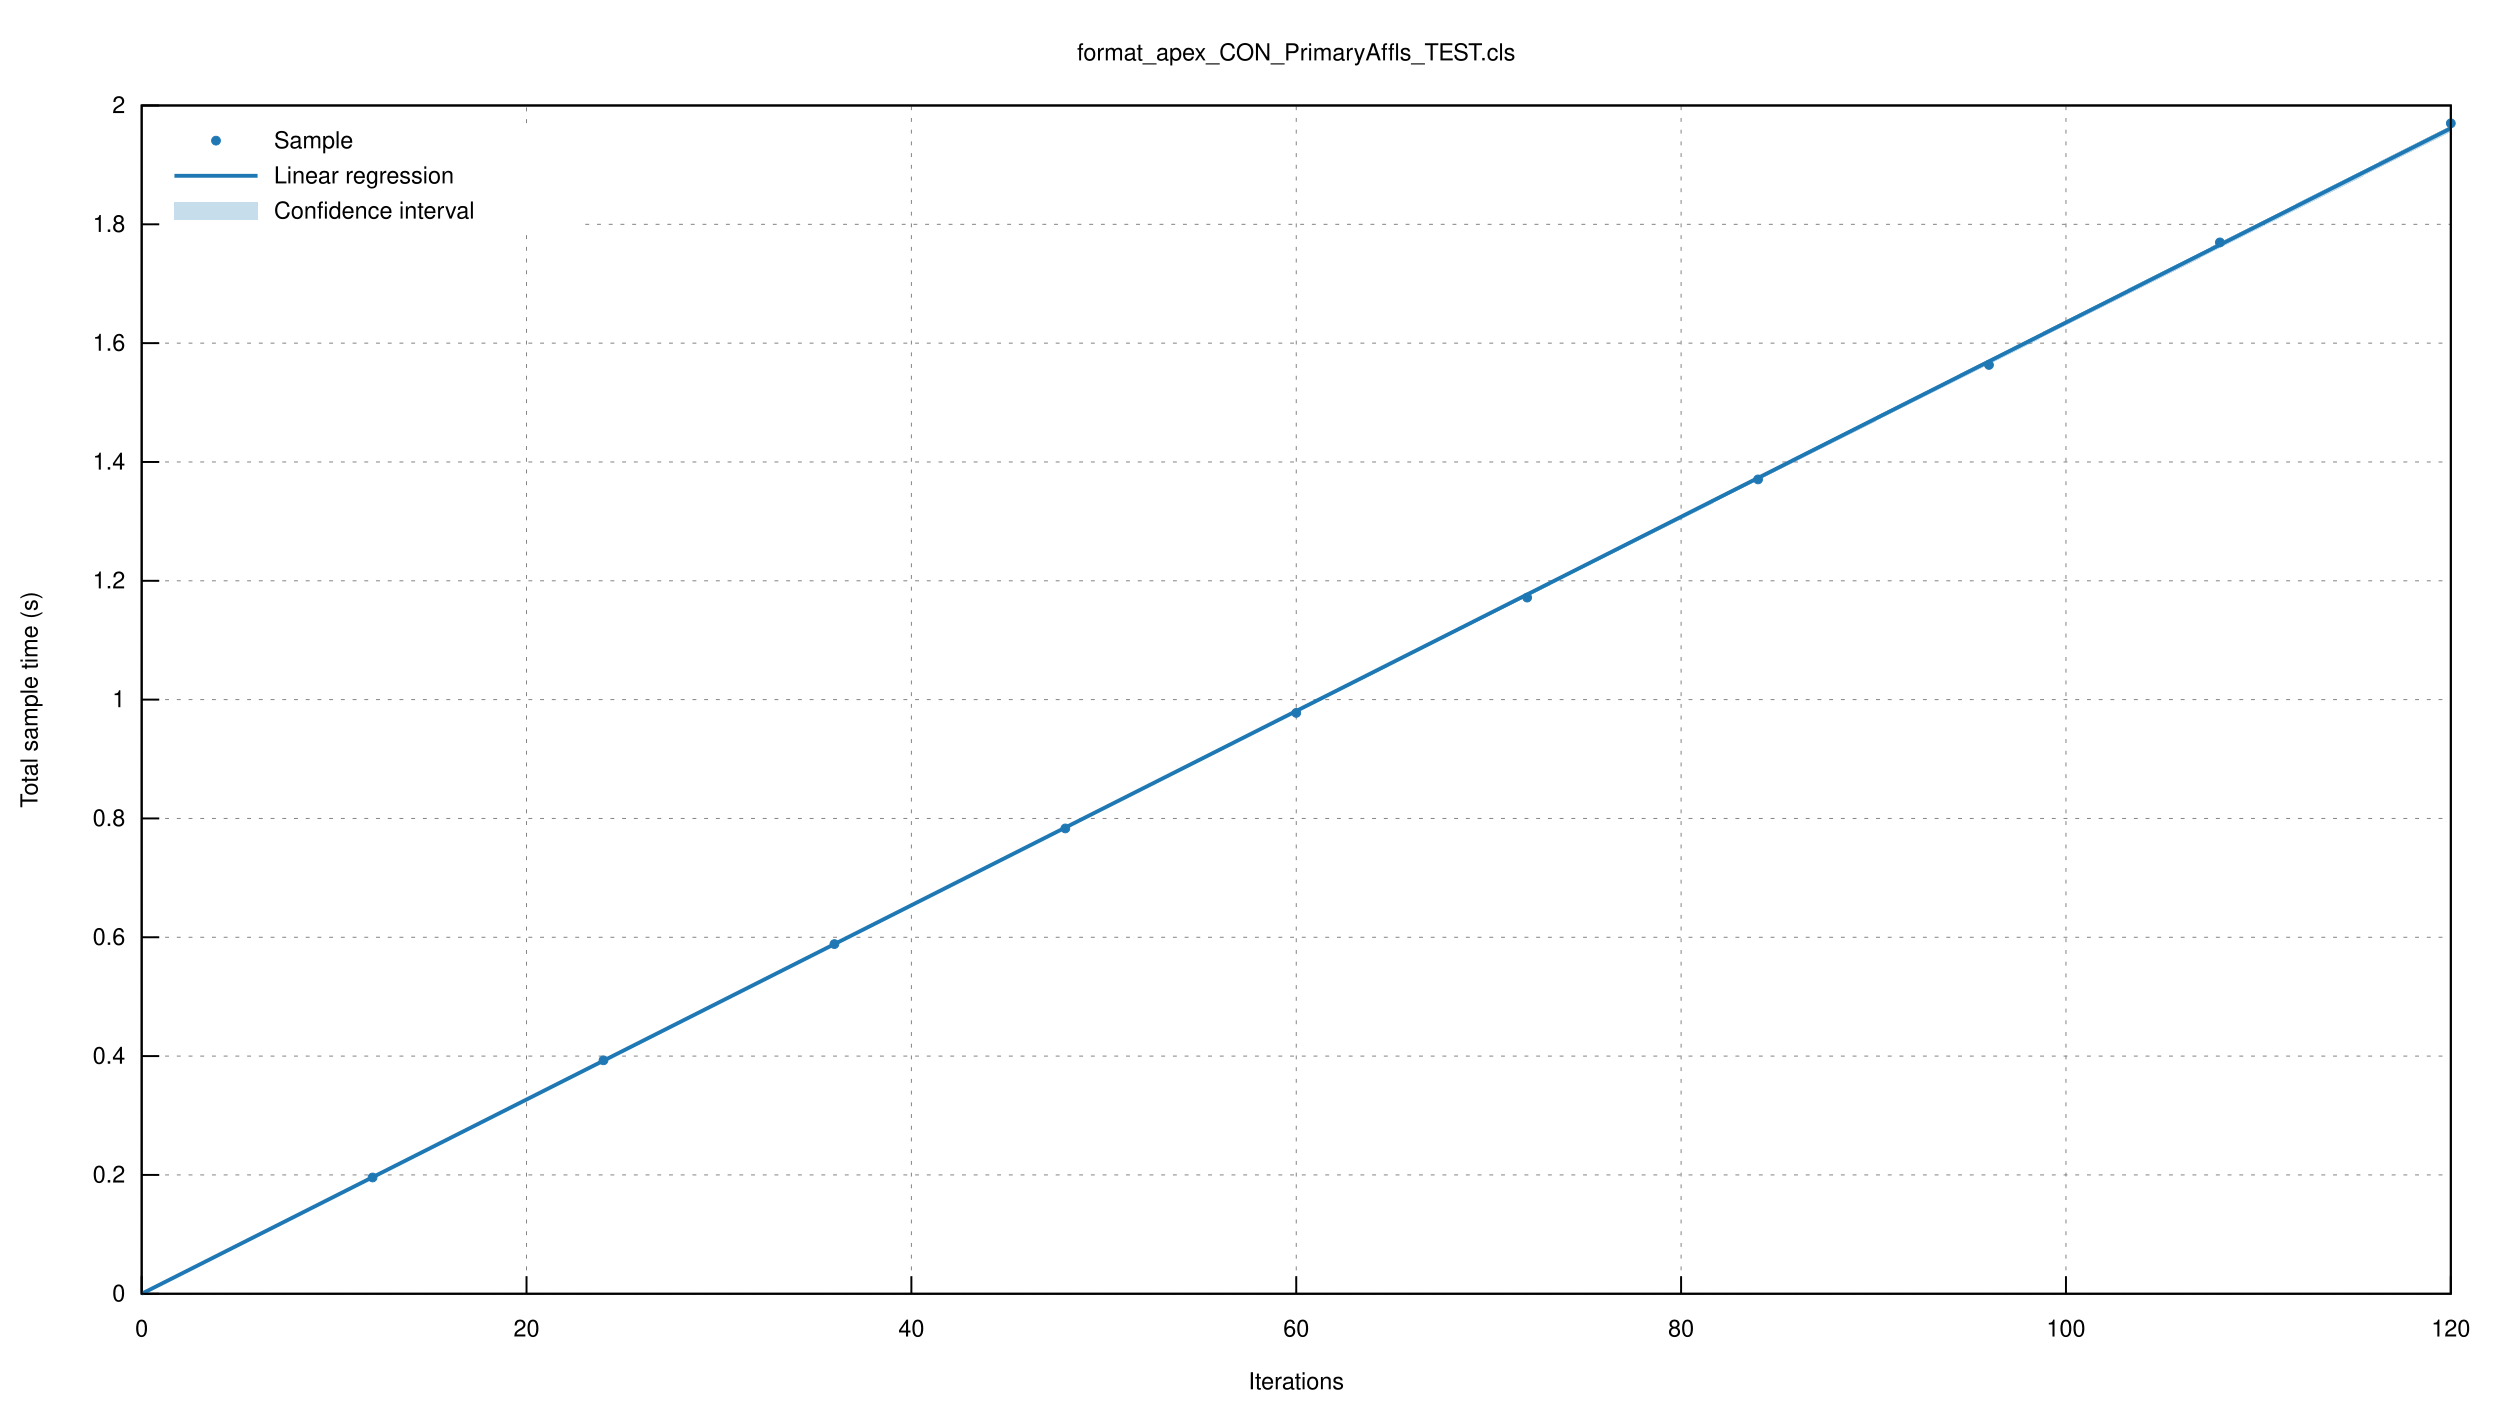
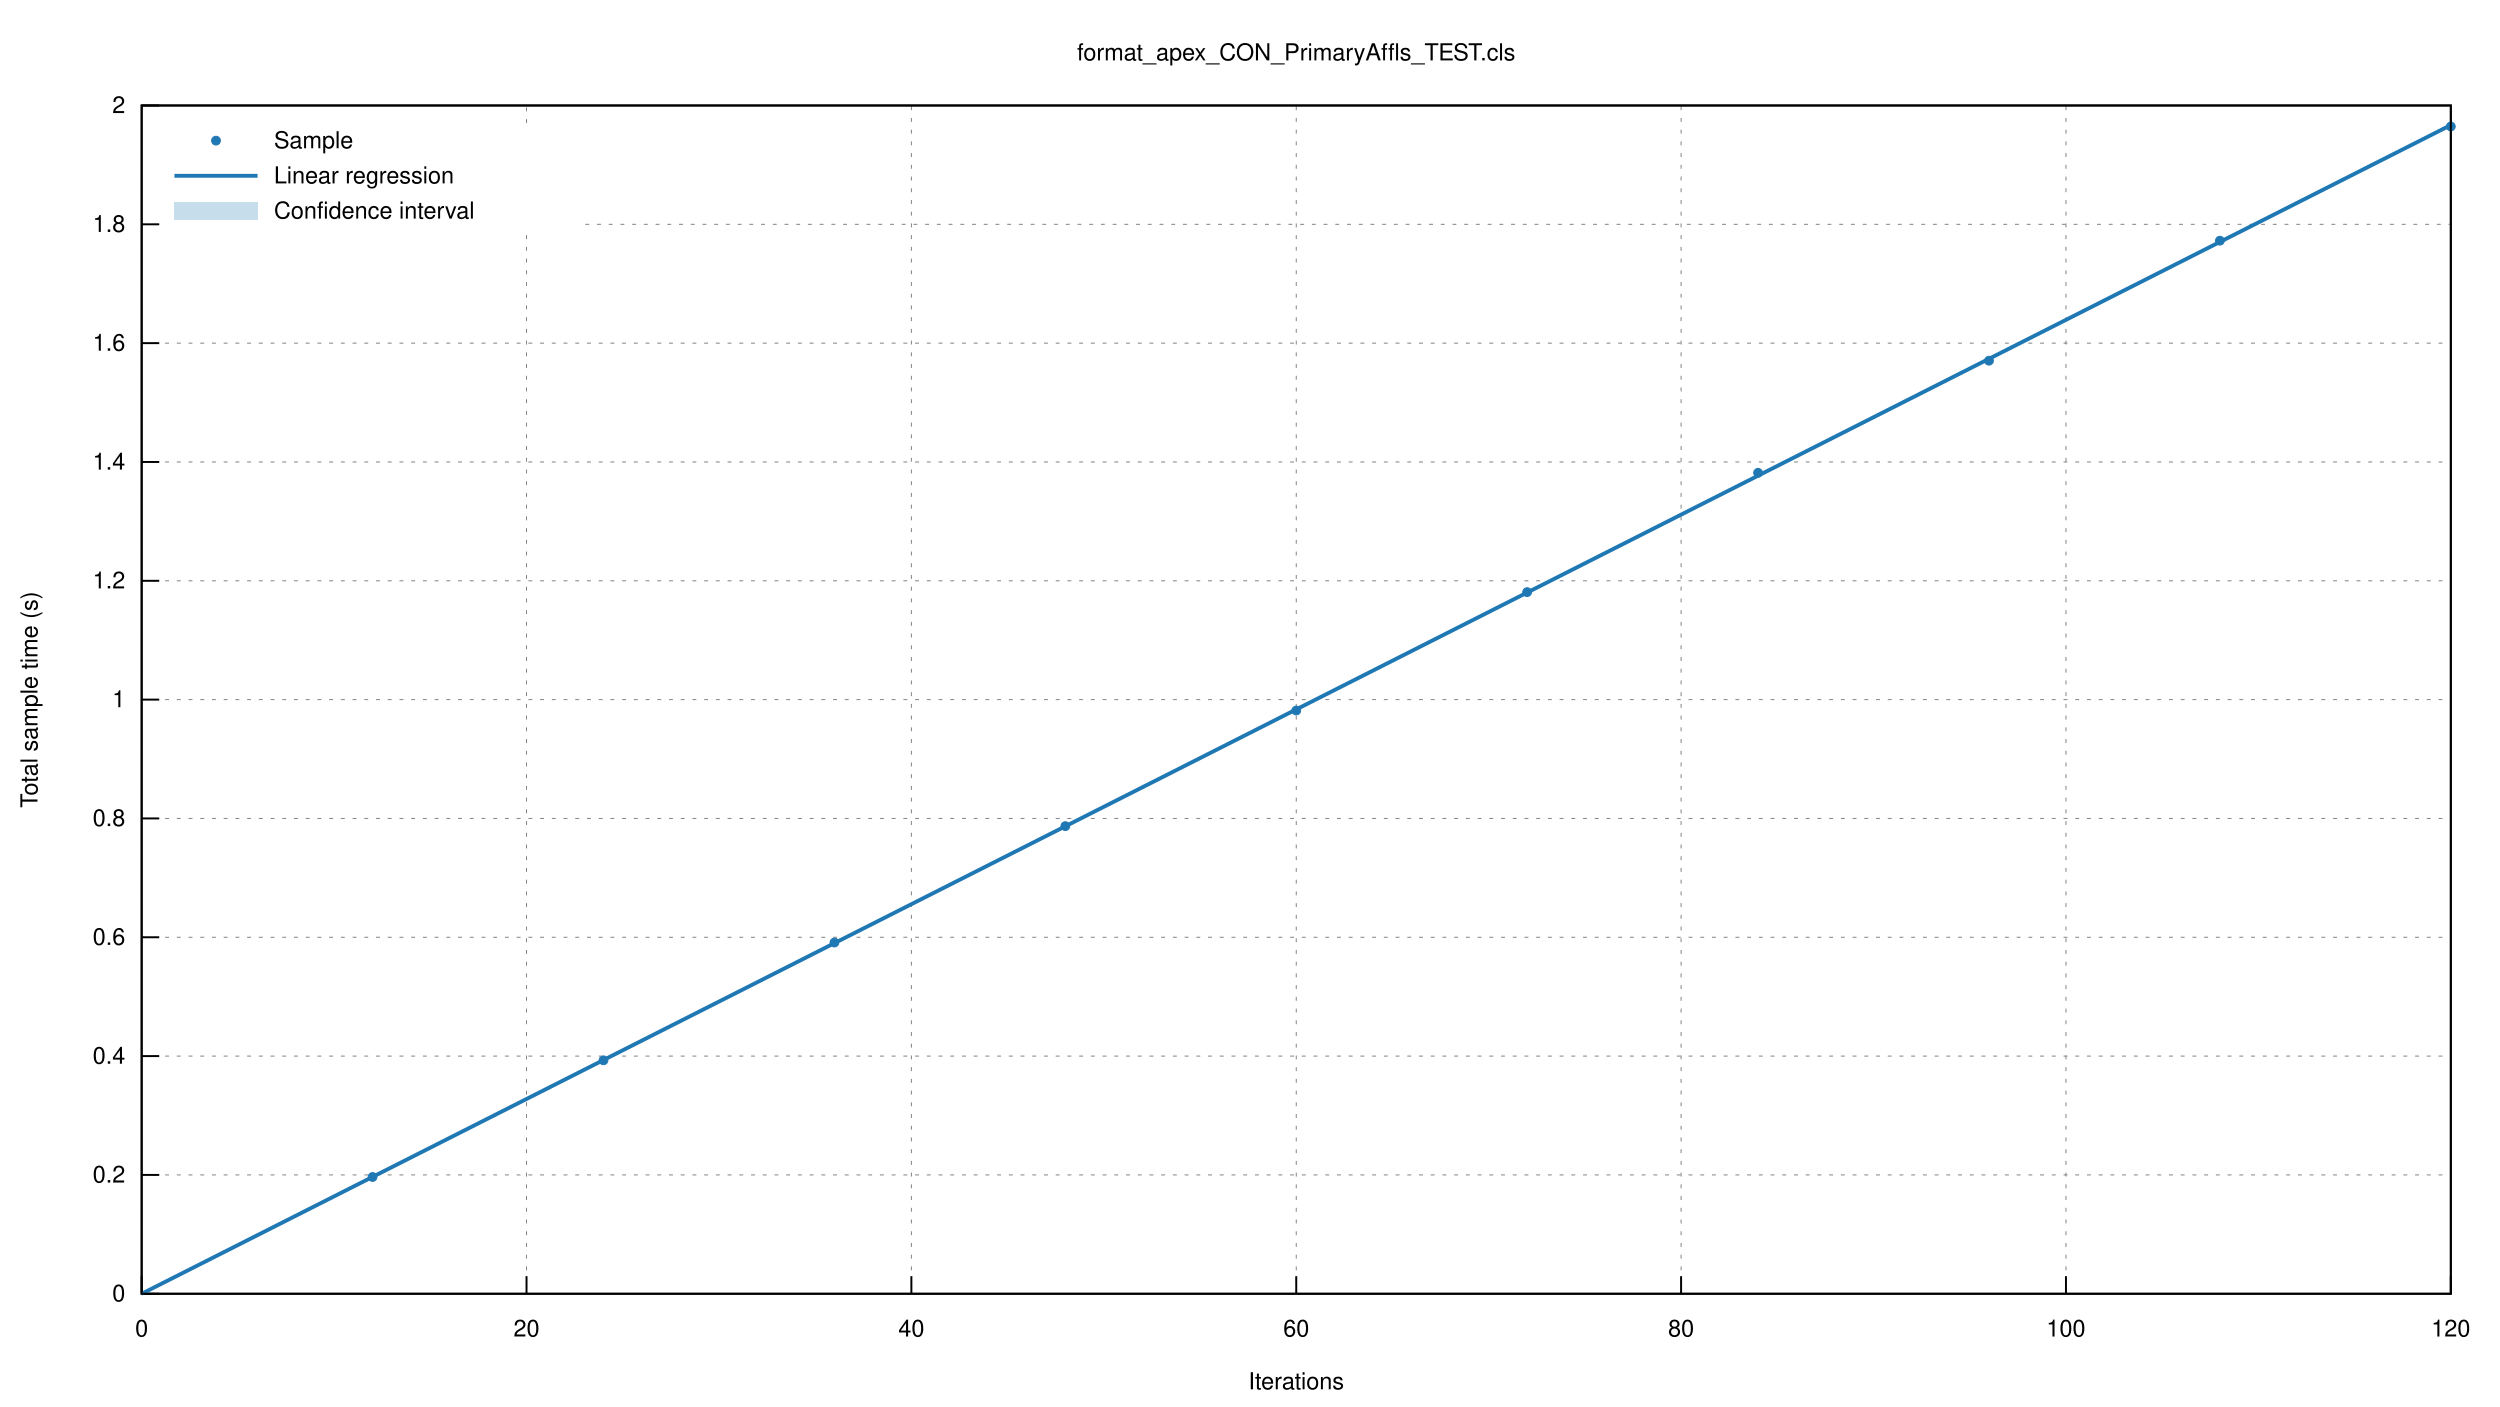
<svg xmlns="http://www.w3.org/2000/svg" xmlns:xlink="http://www.w3.org/1999/xlink" viewBox="0 0 1280 720">
  <g id="gnuplot_canvas">
    <rect x="0" y="0" width="1280" height="720" fill="none" />
    <defs>
      <circle id="gpDot" r="0.5" stroke-width="0.5" stroke="currentColor" />
      <path id="gpPt0" stroke-width="0.222" stroke="currentColor" d="M-1,0 h2 M0,-1 v2" />
      <path id="gpPt1" stroke-width="0.222" stroke="currentColor" d="M-1,-1 L1,1 M1,-1 L-1,1" />
      <path id="gpPt2" stroke-width="0.222" stroke="currentColor" d="M-1,0 L1,0 M0,-1 L0,1 M-1,-1 L1,1 M-1,1 L1,-1" />
      <rect id="gpPt3" stroke-width="0.222" stroke="currentColor" x="-1" y="-1" width="2" height="2" />
      <rect id="gpPt4" stroke-width="0.222" stroke="currentColor" fill="currentColor" x="-1" y="-1" width="2" height="2" />
      <circle id="gpPt5" stroke-width="0.222" stroke="currentColor" cx="0" cy="0" r="1" />
      <use xlink:href="#gpPt5" id="gpPt6" fill="currentColor" stroke="none" />
      <path id="gpPt7" stroke-width="0.222" stroke="currentColor" d="M0,-1.33 L-1.33,0.67 L1.33,0.67 z" />
      <use xlink:href="#gpPt7" id="gpPt8" fill="currentColor" stroke="none" />
      <use xlink:href="#gpPt7" id="gpPt9" stroke="currentColor" transform="rotate(180)" />
      <use xlink:href="#gpPt9" id="gpPt10" fill="currentColor" stroke="none" />
      <use xlink:href="#gpPt3" id="gpPt11" stroke="currentColor" transform="rotate(45)" />
      <use xlink:href="#gpPt11" id="gpPt12" fill="currentColor" stroke="none" />
      <path id="gpPt13" stroke-width="0.222" stroke="currentColor" d="M0,1.330 L1.265,0.411 L0.782,-1.067 L-0.782,-1.076 L-1.265,0.411 z" />
      <use xlink:href="#gpPt13" id="gpPt14" fill="currentColor" stroke="none" />
      <filter id="textbox" filterUnits="objectBoundingBox" x="0" y="0" height="1" width="1">
        <feFlood flood-color="white" flood-opacity="1" result="bgnd" />
        <feComposite in="SourceGraphic" in2="bgnd" operator="atop" />
      </filter>
      <filter id="greybox" filterUnits="objectBoundingBox" x="0" y="0" height="1" width="1">
        <feFlood flood-color="lightgrey" flood-opacity="1" result="grey" />
        <feComposite in="SourceGraphic" in2="grey" operator="atop" />
      </filter>
    </defs>
    <g fill="none" color="white" stroke="currentColor" stroke-width="1.00" stroke-linecap="butt" stroke-linejoin="miter">
</g>
    <g fill="none" color="black" stroke="currentColor" stroke-width="1.00" stroke-linecap="butt" stroke-linejoin="miter">
</g>
    <g fill="none" color="black" stroke="black" stroke-width="0.50" stroke-linecap="butt" stroke-linejoin="miter">
</g>
    <g fill="none" color="gray" stroke="currentColor" stroke-width="0.50" stroke-linecap="butt" stroke-linejoin="miter">
      <path stroke="gray" stroke-dasharray="2,4" class="gridline" d="M72.53,662.40 L1254.82,662.40  " />
    </g>
    <g fill="none" color="gray" stroke="gray" stroke-width="1.00" stroke-linecap="butt" stroke-linejoin="miter">
</g>
    <g fill="none" color="black" stroke="currentColor" stroke-width="1.00" stroke-linecap="butt" stroke-linejoin="miter">
      <path stroke="black" d="M72.53,662.40 L81.53,662.40  " />
      <g transform="translate(64.14,666.30)" stroke="none" fill="black" font-family="Helvetica" font-size="12.00" text-anchor="end">
        <text>
          <tspan font-family="Helvetica"> 0</tspan>
        </text>
      </g>
    </g>
    <g fill="none" color="black" stroke="currentColor" stroke-width="1.00" stroke-linecap="butt" stroke-linejoin="miter">
</g>
    <g fill="none" color="black" stroke="black" stroke-width="0.50" stroke-linecap="butt" stroke-linejoin="miter">
</g>
    <g fill="none" color="gray" stroke="currentColor" stroke-width="0.50" stroke-linecap="butt" stroke-linejoin="miter">
      <path stroke="gray" stroke-dasharray="2,4" class="gridline" d="M72.53,601.56 L1254.82,601.56  " />
    </g>
    <g fill="none" color="gray" stroke="gray" stroke-width="1.00" stroke-linecap="butt" stroke-linejoin="miter">
</g>
    <g fill="none" color="black" stroke="currentColor" stroke-width="1.00" stroke-linecap="butt" stroke-linejoin="miter">
      <path stroke="black" d="M72.53,601.56 L81.53,601.56  " />
      <g transform="translate(64.14,605.46)" stroke="none" fill="black" font-family="Helvetica" font-size="12.00" text-anchor="end">
        <text>
          <tspan font-family="Helvetica"> 0.2</tspan>
        </text>
      </g>
    </g>
    <g fill="none" color="black" stroke="currentColor" stroke-width="1.00" stroke-linecap="butt" stroke-linejoin="miter">
</g>
    <g fill="none" color="black" stroke="black" stroke-width="0.50" stroke-linecap="butt" stroke-linejoin="miter">
</g>
    <g fill="none" color="gray" stroke="currentColor" stroke-width="0.50" stroke-linecap="butt" stroke-linejoin="miter">
      <path stroke="gray" stroke-dasharray="2,4" class="gridline" d="M72.53,540.72 L1254.82,540.72  " />
    </g>
    <g fill="none" color="gray" stroke="gray" stroke-width="1.00" stroke-linecap="butt" stroke-linejoin="miter">
</g>
    <g fill="none" color="black" stroke="currentColor" stroke-width="1.00" stroke-linecap="butt" stroke-linejoin="miter">
      <path stroke="black" d="M72.53,540.72 L81.53,540.72  " />
      <g transform="translate(64.14,544.62)" stroke="none" fill="black" font-family="Helvetica" font-size="12.00" text-anchor="end">
        <text>
          <tspan font-family="Helvetica"> 0.4</tspan>
        </text>
      </g>
    </g>
    <g fill="none" color="black" stroke="currentColor" stroke-width="1.00" stroke-linecap="butt" stroke-linejoin="miter">
</g>
    <g fill="none" color="black" stroke="black" stroke-width="0.50" stroke-linecap="butt" stroke-linejoin="miter">
</g>
    <g fill="none" color="gray" stroke="currentColor" stroke-width="0.50" stroke-linecap="butt" stroke-linejoin="miter">
      <path stroke="gray" stroke-dasharray="2,4" class="gridline" d="M72.53,479.88 L1254.82,479.88  " />
    </g>
    <g fill="none" color="gray" stroke="gray" stroke-width="1.00" stroke-linecap="butt" stroke-linejoin="miter">
</g>
    <g fill="none" color="black" stroke="currentColor" stroke-width="1.00" stroke-linecap="butt" stroke-linejoin="miter">
      <path stroke="black" d="M72.53,479.88 L81.53,479.88  " />
      <g transform="translate(64.14,483.78)" stroke="none" fill="black" font-family="Helvetica" font-size="12.00" text-anchor="end">
        <text>
          <tspan font-family="Helvetica"> 0.6</tspan>
        </text>
      </g>
    </g>
    <g fill="none" color="black" stroke="currentColor" stroke-width="1.00" stroke-linecap="butt" stroke-linejoin="miter">
</g>
    <g fill="none" color="black" stroke="black" stroke-width="0.50" stroke-linecap="butt" stroke-linejoin="miter">
</g>
    <g fill="none" color="gray" stroke="currentColor" stroke-width="0.50" stroke-linecap="butt" stroke-linejoin="miter">
      <path stroke="gray" stroke-dasharray="2,4" class="gridline" d="M72.53,419.04 L1254.82,419.04  " />
    </g>
    <g fill="none" color="gray" stroke="gray" stroke-width="1.00" stroke-linecap="butt" stroke-linejoin="miter">
</g>
    <g fill="none" color="black" stroke="currentColor" stroke-width="1.00" stroke-linecap="butt" stroke-linejoin="miter">
      <path stroke="black" d="M72.53,419.04 L81.53,419.04  " />
      <g transform="translate(64.14,422.94)" stroke="none" fill="black" font-family="Helvetica" font-size="12.00" text-anchor="end">
        <text>
          <tspan font-family="Helvetica"> 0.8</tspan>
        </text>
      </g>
    </g>
    <g fill="none" color="black" stroke="currentColor" stroke-width="1.00" stroke-linecap="butt" stroke-linejoin="miter">
</g>
    <g fill="none" color="black" stroke="black" stroke-width="0.50" stroke-linecap="butt" stroke-linejoin="miter">
</g>
    <g fill="none" color="gray" stroke="currentColor" stroke-width="0.50" stroke-linecap="butt" stroke-linejoin="miter">
      <path stroke="gray" stroke-dasharray="2,4" class="gridline" d="M72.53,358.20 L1254.82,358.20  " />
    </g>
    <g fill="none" color="gray" stroke="gray" stroke-width="1.00" stroke-linecap="butt" stroke-linejoin="miter">
</g>
    <g fill="none" color="black" stroke="currentColor" stroke-width="1.00" stroke-linecap="butt" stroke-linejoin="miter">
      <path stroke="black" d="M72.53,358.20 L81.53,358.20  " />
      <g transform="translate(64.14,362.10)" stroke="none" fill="black" font-family="Helvetica" font-size="12.00" text-anchor="end">
        <text>
          <tspan font-family="Helvetica"> 1</tspan>
        </text>
      </g>
    </g>
    <g fill="none" color="black" stroke="currentColor" stroke-width="1.00" stroke-linecap="butt" stroke-linejoin="miter">
</g>
    <g fill="none" color="black" stroke="black" stroke-width="0.50" stroke-linecap="butt" stroke-linejoin="miter">
</g>
    <g fill="none" color="gray" stroke="currentColor" stroke-width="0.50" stroke-linecap="butt" stroke-linejoin="miter">
      <path stroke="gray" stroke-dasharray="2,4" class="gridline" d="M72.53,297.37 L1254.82,297.37  " />
    </g>
    <g fill="none" color="gray" stroke="gray" stroke-width="1.00" stroke-linecap="butt" stroke-linejoin="miter">
</g>
    <g fill="none" color="black" stroke="currentColor" stroke-width="1.00" stroke-linecap="butt" stroke-linejoin="miter">
      <path stroke="black" d="M72.53,297.37 L81.53,297.37  " />
      <g transform="translate(64.14,301.27)" stroke="none" fill="black" font-family="Helvetica" font-size="12.00" text-anchor="end">
        <text>
          <tspan font-family="Helvetica"> 1.2</tspan>
        </text>
      </g>
    </g>
    <g fill="none" color="black" stroke="currentColor" stroke-width="1.00" stroke-linecap="butt" stroke-linejoin="miter">
</g>
    <g fill="none" color="black" stroke="black" stroke-width="0.50" stroke-linecap="butt" stroke-linejoin="miter">
</g>
    <g fill="none" color="gray" stroke="currentColor" stroke-width="0.50" stroke-linecap="butt" stroke-linejoin="miter">
      <path stroke="gray" stroke-dasharray="2,4" class="gridline" d="M72.53,236.53 L1254.82,236.53  " />
    </g>
    <g fill="none" color="gray" stroke="gray" stroke-width="1.00" stroke-linecap="butt" stroke-linejoin="miter">
</g>
    <g fill="none" color="black" stroke="currentColor" stroke-width="1.00" stroke-linecap="butt" stroke-linejoin="miter">
      <path stroke="black" d="M72.53,236.53 L81.53,236.53  " />
      <g transform="translate(64.14,240.43)" stroke="none" fill="black" font-family="Helvetica" font-size="12.00" text-anchor="end">
        <text>
          <tspan font-family="Helvetica"> 1.4</tspan>
        </text>
      </g>
    </g>
    <g fill="none" color="black" stroke="currentColor" stroke-width="1.00" stroke-linecap="butt" stroke-linejoin="miter">
</g>
    <g fill="none" color="black" stroke="black" stroke-width="0.50" stroke-linecap="butt" stroke-linejoin="miter">
</g>
    <g fill="none" color="gray" stroke="currentColor" stroke-width="0.50" stroke-linecap="butt" stroke-linejoin="miter">
      <path stroke="gray" stroke-dasharray="2,4" class="gridline" d="M72.53,175.69 L1254.82,175.69  " />
    </g>
    <g fill="none" color="gray" stroke="gray" stroke-width="1.00" stroke-linecap="butt" stroke-linejoin="miter">
</g>
    <g fill="none" color="black" stroke="currentColor" stroke-width="1.00" stroke-linecap="butt" stroke-linejoin="miter">
      <path stroke="black" d="M72.53,175.69 L81.53,175.69  " />
      <g transform="translate(64.14,179.59)" stroke="none" fill="black" font-family="Helvetica" font-size="12.00" text-anchor="end">
        <text>
          <tspan font-family="Helvetica"> 1.6</tspan>
        </text>
      </g>
    </g>
    <g fill="none" color="black" stroke="currentColor" stroke-width="1.00" stroke-linecap="butt" stroke-linejoin="miter">
</g>
    <g fill="none" color="black" stroke="black" stroke-width="0.50" stroke-linecap="butt" stroke-linejoin="miter">
</g>
    <g fill="none" color="gray" stroke="currentColor" stroke-width="0.50" stroke-linecap="butt" stroke-linejoin="miter">
      <path stroke="gray" stroke-dasharray="2,4" class="gridline" d="M72.53,114.85 L80.92,114.85 M299.67,114.85 L1254.82,114.85  " />
    </g>
    <g fill="none" color="gray" stroke="gray" stroke-width="1.00" stroke-linecap="butt" stroke-linejoin="miter">
</g>
    <g fill="none" color="black" stroke="currentColor" stroke-width="1.00" stroke-linecap="butt" stroke-linejoin="miter">
      <path stroke="black" d="M72.53,114.85 L81.53,114.85  " />
      <g transform="translate(64.14,118.75)" stroke="none" fill="black" font-family="Helvetica" font-size="12.00" text-anchor="end">
        <text>
          <tspan font-family="Helvetica"> 1.8</tspan>
        </text>
      </g>
    </g>
    <g fill="none" color="black" stroke="currentColor" stroke-width="1.00" stroke-linecap="butt" stroke-linejoin="miter">
</g>
    <g fill="none" color="black" stroke="black" stroke-width="0.50" stroke-linecap="butt" stroke-linejoin="miter">
</g>
    <g fill="none" color="gray" stroke="currentColor" stroke-width="0.50" stroke-linecap="butt" stroke-linejoin="miter">
      <path stroke="gray" stroke-dasharray="2,4" class="gridline" d="M72.53,54.01 L1254.82,54.01  " />
    </g>
    <g fill="none" color="gray" stroke="gray" stroke-width="1.00" stroke-linecap="butt" stroke-linejoin="miter">
</g>
    <g fill="none" color="black" stroke="currentColor" stroke-width="1.00" stroke-linecap="butt" stroke-linejoin="miter">
      <path stroke="black" d="M72.53,54.01 L81.53,54.01  " />
      <g transform="translate(64.14,57.91)" stroke="none" fill="black" font-family="Helvetica" font-size="12.00" text-anchor="end">
        <text>
          <tspan font-family="Helvetica"> 2</tspan>
        </text>
      </g>
    </g>
    <g fill="none" color="black" stroke="currentColor" stroke-width="1.00" stroke-linecap="butt" stroke-linejoin="miter">
</g>
    <g fill="none" color="black" stroke="black" stroke-width="0.50" stroke-linecap="butt" stroke-linejoin="miter">
</g>
    <g fill="none" color="gray" stroke="currentColor" stroke-width="0.50" stroke-linecap="butt" stroke-linejoin="miter">
      <path stroke="gray" stroke-dasharray="2,4" class="gridline" d="M72.53,662.40 L72.53,54.01  " />
    </g>
    <g fill="none" color="gray" stroke="gray" stroke-width="1.00" stroke-linecap="butt" stroke-linejoin="miter">
</g>
    <g fill="none" color="black" stroke="currentColor" stroke-width="1.00" stroke-linecap="butt" stroke-linejoin="miter">
      <path stroke="black" d="M72.53,662.40 L72.53,653.40  " />
      <g transform="translate(72.53,684.30)" stroke="none" fill="black" font-family="Helvetica" font-size="12.00" text-anchor="middle">
        <text>
          <tspan font-family="Helvetica"> 0</tspan>
        </text>
      </g>
    </g>
    <g fill="none" color="black" stroke="currentColor" stroke-width="1.00" stroke-linecap="butt" stroke-linejoin="miter">
</g>
    <g fill="none" color="black" stroke="black" stroke-width="0.50" stroke-linecap="butt" stroke-linejoin="miter">
</g>
    <g fill="none" color="gray" stroke="currentColor" stroke-width="0.50" stroke-linecap="butt" stroke-linejoin="miter">
      <path stroke="gray" stroke-dasharray="2,4" class="gridline" d="M269.58,662.40 L269.58,117.01 M269.58,63.01 L269.58,54.01  " />
    </g>
    <g fill="none" color="gray" stroke="gray" stroke-width="1.00" stroke-linecap="butt" stroke-linejoin="miter">
</g>
    <g fill="none" color="black" stroke="currentColor" stroke-width="1.00" stroke-linecap="butt" stroke-linejoin="miter">
      <path stroke="black" d="M269.58,662.40 L269.58,653.40  " />
      <g transform="translate(269.58,684.30)" stroke="none" fill="black" font-family="Helvetica" font-size="12.00" text-anchor="middle">
        <text>
          <tspan font-family="Helvetica"> 20</tspan>
        </text>
      </g>
    </g>
    <g fill="none" color="black" stroke="currentColor" stroke-width="1.00" stroke-linecap="butt" stroke-linejoin="miter">
</g>
    <g fill="none" color="black" stroke="black" stroke-width="0.50" stroke-linecap="butt" stroke-linejoin="miter">
</g>
    <g fill="none" color="gray" stroke="currentColor" stroke-width="0.50" stroke-linecap="butt" stroke-linejoin="miter">
      <path stroke="gray" stroke-dasharray="2,4" class="gridline" d="M466.63,662.40 L466.63,54.01  " />
    </g>
    <g fill="none" color="gray" stroke="gray" stroke-width="1.00" stroke-linecap="butt" stroke-linejoin="miter">
</g>
    <g fill="none" color="black" stroke="currentColor" stroke-width="1.00" stroke-linecap="butt" stroke-linejoin="miter">
      <path stroke="black" d="M466.63,662.40 L466.63,653.40  " />
      <g transform="translate(466.63,684.30)" stroke="none" fill="black" font-family="Helvetica" font-size="12.00" text-anchor="middle">
        <text>
          <tspan font-family="Helvetica"> 40</tspan>
        </text>
      </g>
    </g>
    <g fill="none" color="black" stroke="currentColor" stroke-width="1.00" stroke-linecap="butt" stroke-linejoin="miter">
</g>
    <g fill="none" color="black" stroke="black" stroke-width="0.50" stroke-linecap="butt" stroke-linejoin="miter">
</g>
    <g fill="none" color="gray" stroke="currentColor" stroke-width="0.50" stroke-linecap="butt" stroke-linejoin="miter">
      <path stroke="gray" stroke-dasharray="2,4" class="gridline" d="M663.68,662.40 L663.68,54.01  " />
    </g>
    <g fill="none" color="gray" stroke="gray" stroke-width="1.00" stroke-linecap="butt" stroke-linejoin="miter">
</g>
    <g fill="none" color="black" stroke="currentColor" stroke-width="1.00" stroke-linecap="butt" stroke-linejoin="miter">
      <path stroke="black" d="M663.68,662.40 L663.68,653.40  " />
      <g transform="translate(663.68,684.30)" stroke="none" fill="black" font-family="Helvetica" font-size="12.00" text-anchor="middle">
        <text>
          <tspan font-family="Helvetica"> 60</tspan>
        </text>
      </g>
    </g>
    <g fill="none" color="black" stroke="currentColor" stroke-width="1.00" stroke-linecap="butt" stroke-linejoin="miter">
</g>
    <g fill="none" color="black" stroke="black" stroke-width="0.50" stroke-linecap="butt" stroke-linejoin="miter">
</g>
    <g fill="none" color="gray" stroke="currentColor" stroke-width="0.50" stroke-linecap="butt" stroke-linejoin="miter">
      <path stroke="gray" stroke-dasharray="2,4" class="gridline" d="M860.72,662.40 L860.72,54.01  " />
    </g>
    <g fill="none" color="gray" stroke="gray" stroke-width="1.00" stroke-linecap="butt" stroke-linejoin="miter">
</g>
    <g fill="none" color="black" stroke="currentColor" stroke-width="1.00" stroke-linecap="butt" stroke-linejoin="miter">
      <path stroke="black" d="M860.72,662.40 L860.72,653.40  " />
      <g transform="translate(860.72,684.30)" stroke="none" fill="black" font-family="Helvetica" font-size="12.00" text-anchor="middle">
        <text>
          <tspan font-family="Helvetica"> 80</tspan>
        </text>
      </g>
    </g>
    <g fill="none" color="black" stroke="currentColor" stroke-width="1.00" stroke-linecap="butt" stroke-linejoin="miter">
</g>
    <g fill="none" color="black" stroke="black" stroke-width="0.50" stroke-linecap="butt" stroke-linejoin="miter">
</g>
    <g fill="none" color="gray" stroke="currentColor" stroke-width="0.50" stroke-linecap="butt" stroke-linejoin="miter">
      <path stroke="gray" stroke-dasharray="2,4" class="gridline" d="M1057.77,662.40 L1057.77,54.01  " />
    </g>
    <g fill="none" color="gray" stroke="gray" stroke-width="1.00" stroke-linecap="butt" stroke-linejoin="miter">
</g>
    <g fill="none" color="black" stroke="currentColor" stroke-width="1.00" stroke-linecap="butt" stroke-linejoin="miter">
      <path stroke="black" d="M1057.77,662.40 L1057.77,653.40  " />
      <g transform="translate(1057.77,684.30)" stroke="none" fill="black" font-family="Helvetica" font-size="12.00" text-anchor="middle">
        <text>
          <tspan font-family="Helvetica"> 100</tspan>
        </text>
      </g>
    </g>
    <g fill="none" color="black" stroke="currentColor" stroke-width="1.00" stroke-linecap="butt" stroke-linejoin="miter">
</g>
    <g fill="none" color="black" stroke="black" stroke-width="0.50" stroke-linecap="butt" stroke-linejoin="miter">
</g>
    <g fill="none" color="gray" stroke="currentColor" stroke-width="0.50" stroke-linecap="butt" stroke-linejoin="miter">
      <path stroke="gray" stroke-dasharray="2,4" class="gridline" d="M1254.82,662.40 L1254.82,54.01  " />
    </g>
    <g fill="none" color="gray" stroke="gray" stroke-width="1.00" stroke-linecap="butt" stroke-linejoin="miter">
</g>
    <g fill="none" color="black" stroke="currentColor" stroke-width="1.00" stroke-linecap="butt" stroke-linejoin="miter">
      <path stroke="black" d="M1254.82,662.40 L1254.82,653.40  " />
      <g transform="translate(1254.82,684.30)" stroke="none" fill="black" font-family="Helvetica" font-size="12.00" text-anchor="middle">
        <text>
          <tspan font-family="Helvetica"> 120</tspan>
        </text>
      </g>
    </g>
    <g fill="none" color="black" stroke="currentColor" stroke-width="1.00" stroke-linecap="butt" stroke-linejoin="miter">
</g>
    <g fill="none" color="black" stroke="currentColor" stroke-width="1.00" stroke-linecap="butt" stroke-linejoin="miter">
      <path stroke="black" d="M72.53,54.01 L72.53,662.40 L1254.82,662.40 L1254.82,54.01 L72.53,54.01 Z  " />
    </g>
    <g fill="none" color="black" stroke="currentColor" stroke-width="1.00" stroke-linecap="butt" stroke-linejoin="miter">
      <g transform="translate(19.18,358.21) rotate(270)" stroke="none" fill="black" font-family="Helvetica" font-size="12.00" text-anchor="middle">
        <text>
          <tspan font-family="Helvetica">Total sample time (s)</tspan>
        </text>
      </g>
    </g>
    <g fill="none" color="black" stroke="currentColor" stroke-width="1.00" stroke-linecap="butt" stroke-linejoin="miter">
      <g transform="translate(663.67,711.30)" stroke="none" fill="black" font-family="Helvetica" font-size="12.00" text-anchor="middle">
        <text>
          <tspan font-family="Helvetica">Iterations</tspan>
        </text>
      </g>
    </g>
    <g fill="none" color="black" stroke="currentColor" stroke-width="1.00" stroke-linecap="butt" stroke-linejoin="miter">
</g>
    <g id="gnuplot_plot_1">
      <g fill="none" color="black" stroke="currentColor" stroke-width="1.00" stroke-linecap="butt" stroke-linejoin="miter">
        <g transform="translate(140.26,75.91)" stroke="none" fill="black" font-family="Helvetica" font-size="12.00" text-anchor="start">
          <text>
            <tspan font-family="Helvetica">Sample</tspan>
          </text>
        </g>
      </g>
      <g fill="none" color="black" stroke="currentColor" stroke-width="1.00" stroke-linecap="butt" stroke-linejoin="miter">
-         <use xlink:href="#gpPt6" transform="translate(190.76,602.87) scale(2.25)" color="rgb( 31, 120, 180)" />
+         <use xlink:href="#gpPt6" transform="translate(190.76,602.62) scale(2.25)" color="rgb( 31, 120, 180)" />
        <use xlink:href="#gpPt6" transform="translate(308.99,542.88) scale(2.25)" color="rgb( 31, 120, 180)" />
-         <use xlink:href="#gpPt6" transform="translate(427.22,483.37) scale(2.25)" color="rgb( 31, 120, 180)" />
-         <use xlink:href="#gpPt6" transform="translate(545.45,424.16) scale(2.25)" color="rgb( 31, 120, 180)" />
-         <use xlink:href="#gpPt6" transform="translate(663.68,365.00) scale(2.25)" color="rgb( 31, 120, 180)" />
-         <use xlink:href="#gpPt6" transform="translate(781.90,305.96) scale(2.25)" color="rgb( 31, 120, 180)" />
-         <use xlink:href="#gpPt6" transform="translate(900.13,245.46) scale(2.25)" color="rgb( 31, 120, 180)" />
-         <use xlink:href="#gpPt6" transform="translate(1018.36,186.85) scale(2.25)" color="rgb( 31, 120, 180)" />
-         <use xlink:href="#gpPt6" transform="translate(1136.59,124.11) scale(2.25)" color="rgb( 31, 120, 180)" />
-         <use xlink:href="#gpPt6" transform="translate(1254.82,63.14) scale(2.25)" color="rgb( 31, 120, 180)" />
+         <use xlink:href="#gpPt6" transform="translate(427.22,482.59) scale(2.25)" color="rgb( 31, 120, 180)" />
+         <use xlink:href="#gpPt6" transform="translate(545.45,422.98) scale(2.25)" color="rgb( 31, 120, 180)" />
+         <use xlink:href="#gpPt6" transform="translate(663.68,363.78) scale(2.25)" color="rgb( 31, 120, 180)" />
+         <use xlink:href="#gpPt6" transform="translate(781.90,303.17) scale(2.25)" color="rgb( 31, 120, 180)" />
+         <use xlink:href="#gpPt6" transform="translate(900.13,242.07) scale(2.25)" color="rgb( 31, 120, 180)" />
+         <use xlink:href="#gpPt6" transform="translate(1018.36,184.68) scale(2.25)" color="rgb( 31, 120, 180)" />
+         <use xlink:href="#gpPt6" transform="translate(1136.59,123.23) scale(2.25)" color="rgb( 31, 120, 180)" />
+         <use xlink:href="#gpPt6" transform="translate(1254.82,64.76) scale(2.25)" color="rgb( 31, 120, 180)" />
        <use xlink:href="#gpPt6" transform="translate(110.59,72.01) scale(2.25)" color="rgb( 31, 120, 180)" />
      </g>
    </g>
    <g id="gnuplot_plot_2">
      <g fill="none" color="white" stroke="rgb( 31, 120, 180)" stroke-width="2.00" stroke-linecap="butt" stroke-linejoin="miter">
</g>
      <g fill="none" color="black" stroke="currentColor" stroke-width="2.00" stroke-linecap="butt" stroke-linejoin="miter">
        <g transform="translate(140.26,93.91)" stroke="none" fill="black" font-family="Helvetica" font-size="12.00" text-anchor="start">
          <text>
            <tspan font-family="Helvetica">Linear regression</tspan>
          </text>
        </g>
      </g>
      <g fill="none" color="black" stroke="currentColor" stroke-width="2.00" stroke-linecap="butt" stroke-linejoin="miter">
-         <path stroke="rgb( 31, 120, 180)" d="M89.31,90.01 L131.87,90.01 M72.53,662.40 L1254.82,65.66  " />
+         <path stroke="rgb( 31, 120, 180)" d="M89.31,90.01 L131.87,90.01 M72.53,662.40 L1254.82,64.03  " />
      </g>
    </g>
    <g id="gnuplot_plot_3">
      <g fill="none" color="white" stroke="rgb( 31, 120, 180)" stroke-width="1.00" stroke-linecap="butt" stroke-linejoin="miter">
</g>
      <g fill="none" color="black" stroke="currentColor" stroke-width="1.00" stroke-linecap="butt" stroke-linejoin="miter">
        <g transform="translate(140.26,111.91)" stroke="none" fill="black" font-family="Helvetica" font-size="12.00" text-anchor="start">
          <text>
            <tspan font-family="Helvetica">Confidence interval</tspan>
          </text>
        </g>
      </g>
      <g fill="none" color="black" stroke="currentColor" stroke-width="1.00" stroke-linecap="butt" stroke-linejoin="miter">
        <g stroke="none" shape-rendering="crispEdges">
          <polygon fill="rgb( 31, 120, 180)" fill-opacity="0.25" points="89.31,112.51 131.87,112.51 131.87,103.51 89.31,103.51 " />
          <polygon fill="rgb( 31, 120, 180)" fill-opacity="0.25" points="72.53,662.40 72.53,662.40 72.53,662.40 " />
-           <polygon fill="rgb( 31, 120, 180)" fill-opacity="0.25" points="72.53,662.40 1254.82,67.62 1254.82,64.21 " />
+           <polygon fill="rgb( 31, 120, 180)" fill-opacity="0.25" points="72.53,662.40 1254.82,64.79 1254.82,63.09 " />
        </g>
      </g>
    </g>
    <g fill="none" color="white" stroke="rgb( 31, 120, 180)" stroke-width="2.00" stroke-linecap="butt" stroke-linejoin="miter">
</g>
    <g fill="none" color="black" stroke="currentColor" stroke-width="2.00" stroke-linecap="butt" stroke-linejoin="miter">
</g>
    <g fill="none" color="black" stroke="black" stroke-width="1.00" stroke-linecap="butt" stroke-linejoin="miter">
</g>
    <g fill="none" color="black" stroke="currentColor" stroke-width="1.00" stroke-linecap="butt" stroke-linejoin="miter">
      <path stroke="black" d="M72.53,54.01 L72.53,662.40 L1254.82,662.40 L1254.82,54.01 L72.53,54.01 Z  " />
    </g>
    <g fill="none" color="black" stroke="currentColor" stroke-width="1.00" stroke-linecap="butt" stroke-linejoin="miter">
      <g transform="translate(663.67,30.91)" stroke="none" fill="black" font-family="Helvetica" font-size="12.00" text-anchor="middle">
        <text>
          <tspan font-family="Helvetica">format_apex_CON_PrimaryAffls_TEST.cls</tspan>
        </text>
      </g>
    </g>
    <g fill="none" color="black" stroke="currentColor" stroke-width="1.00" stroke-linecap="butt" stroke-linejoin="miter">
</g>
  </g>
</svg>
